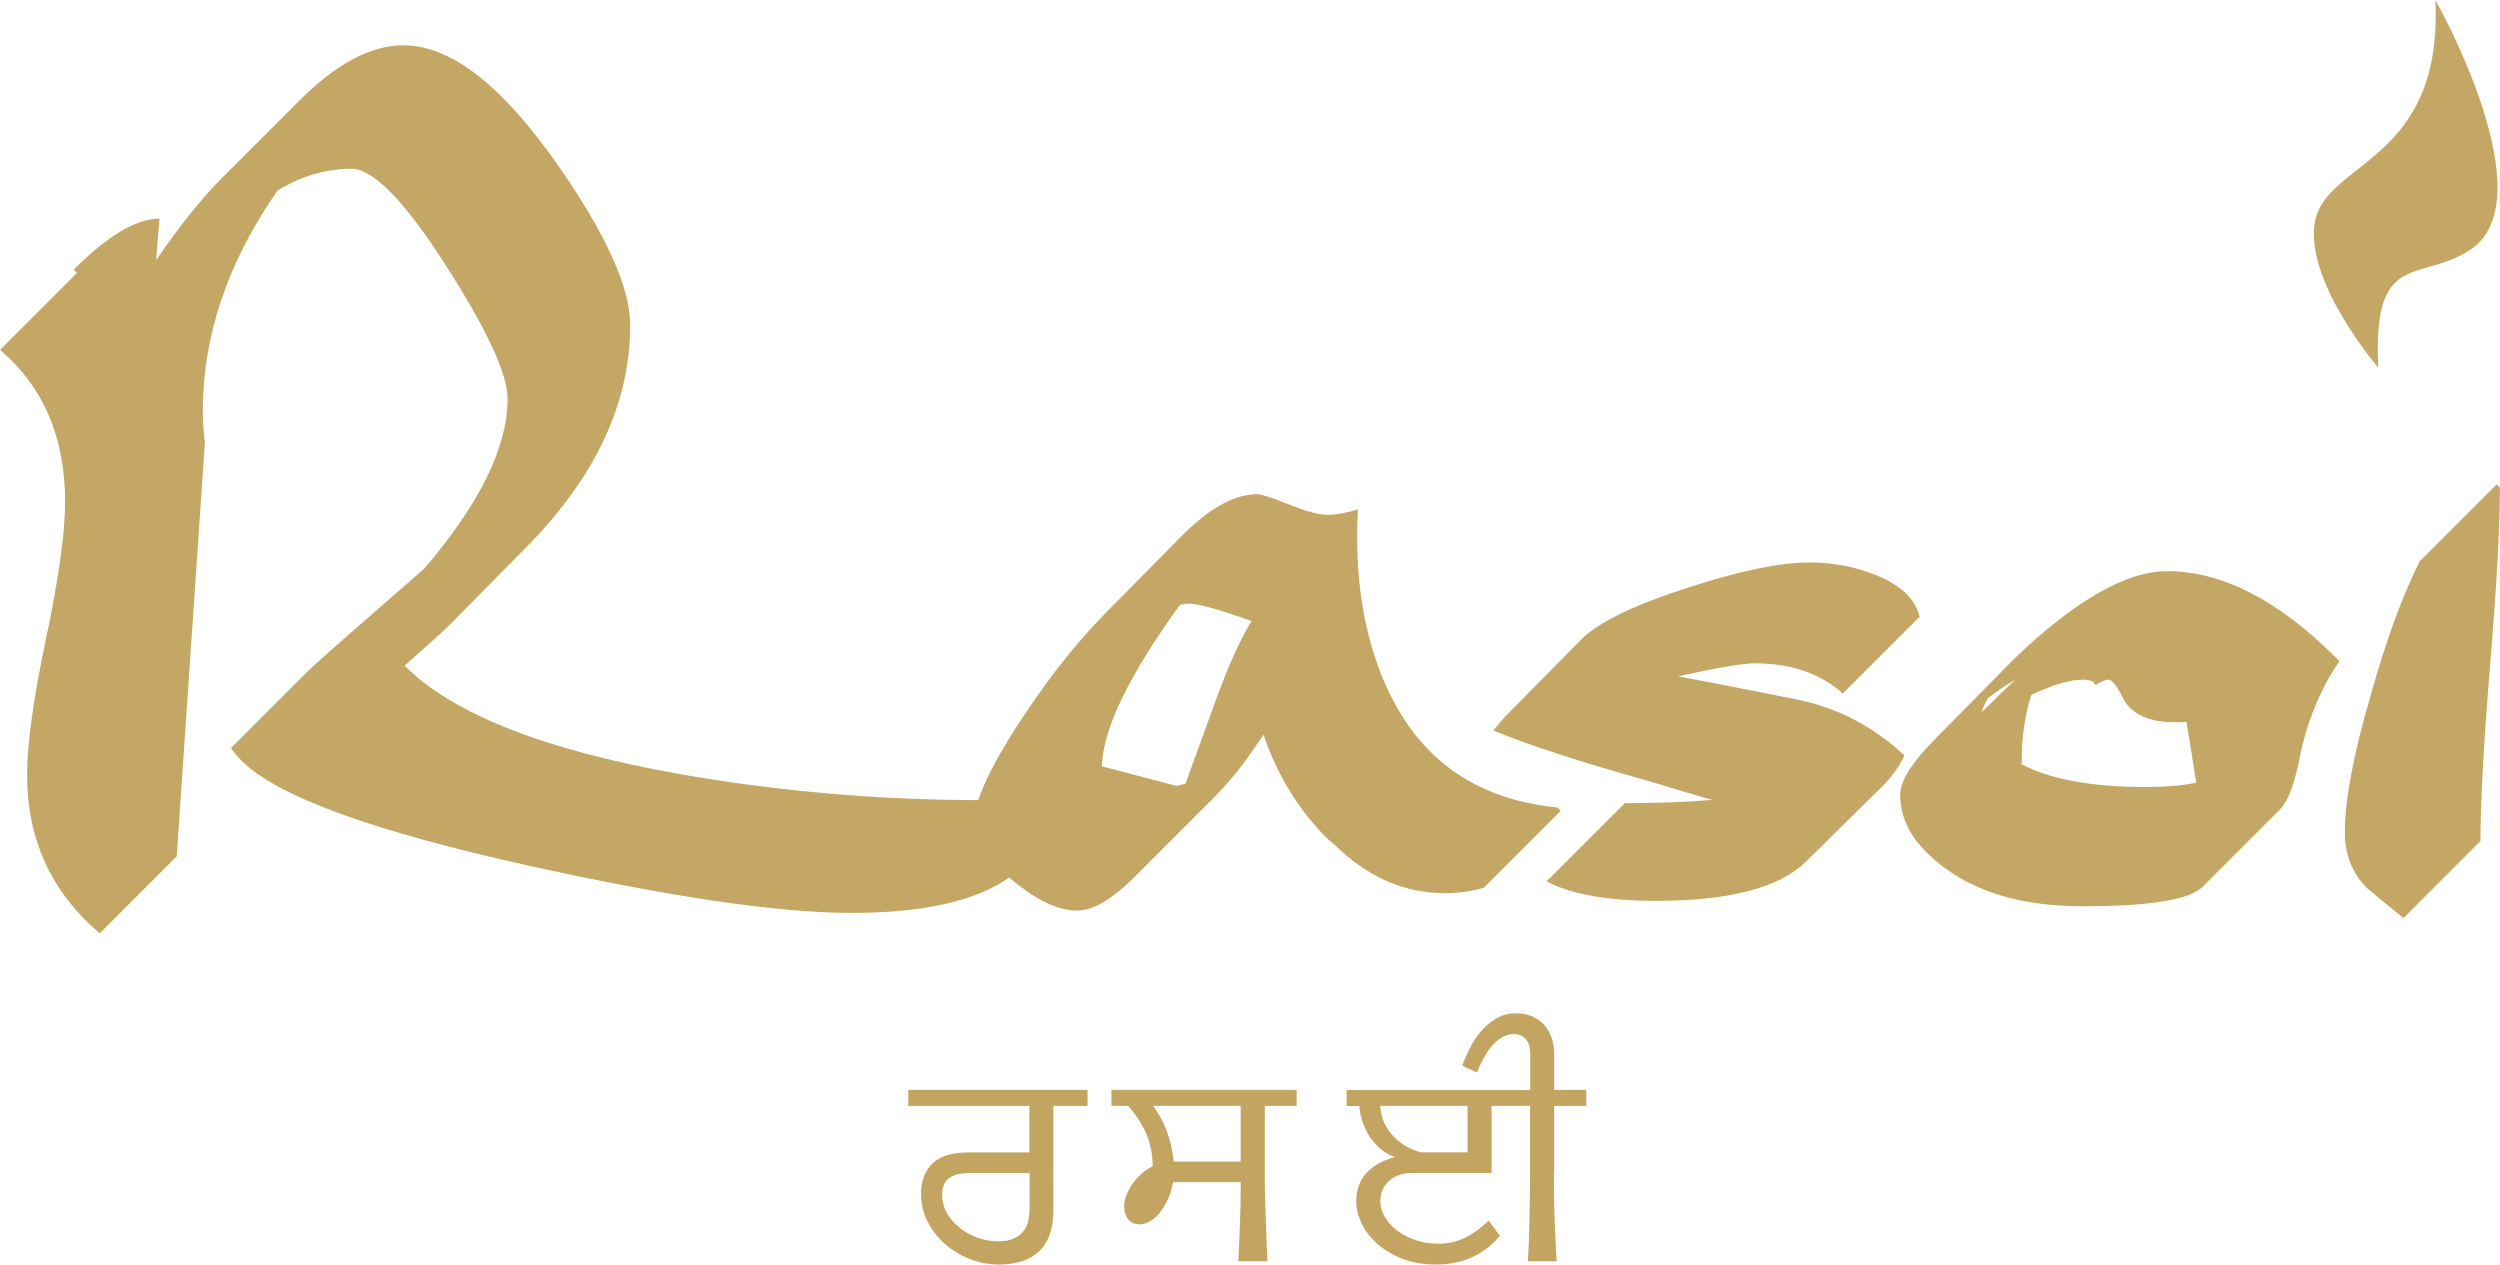
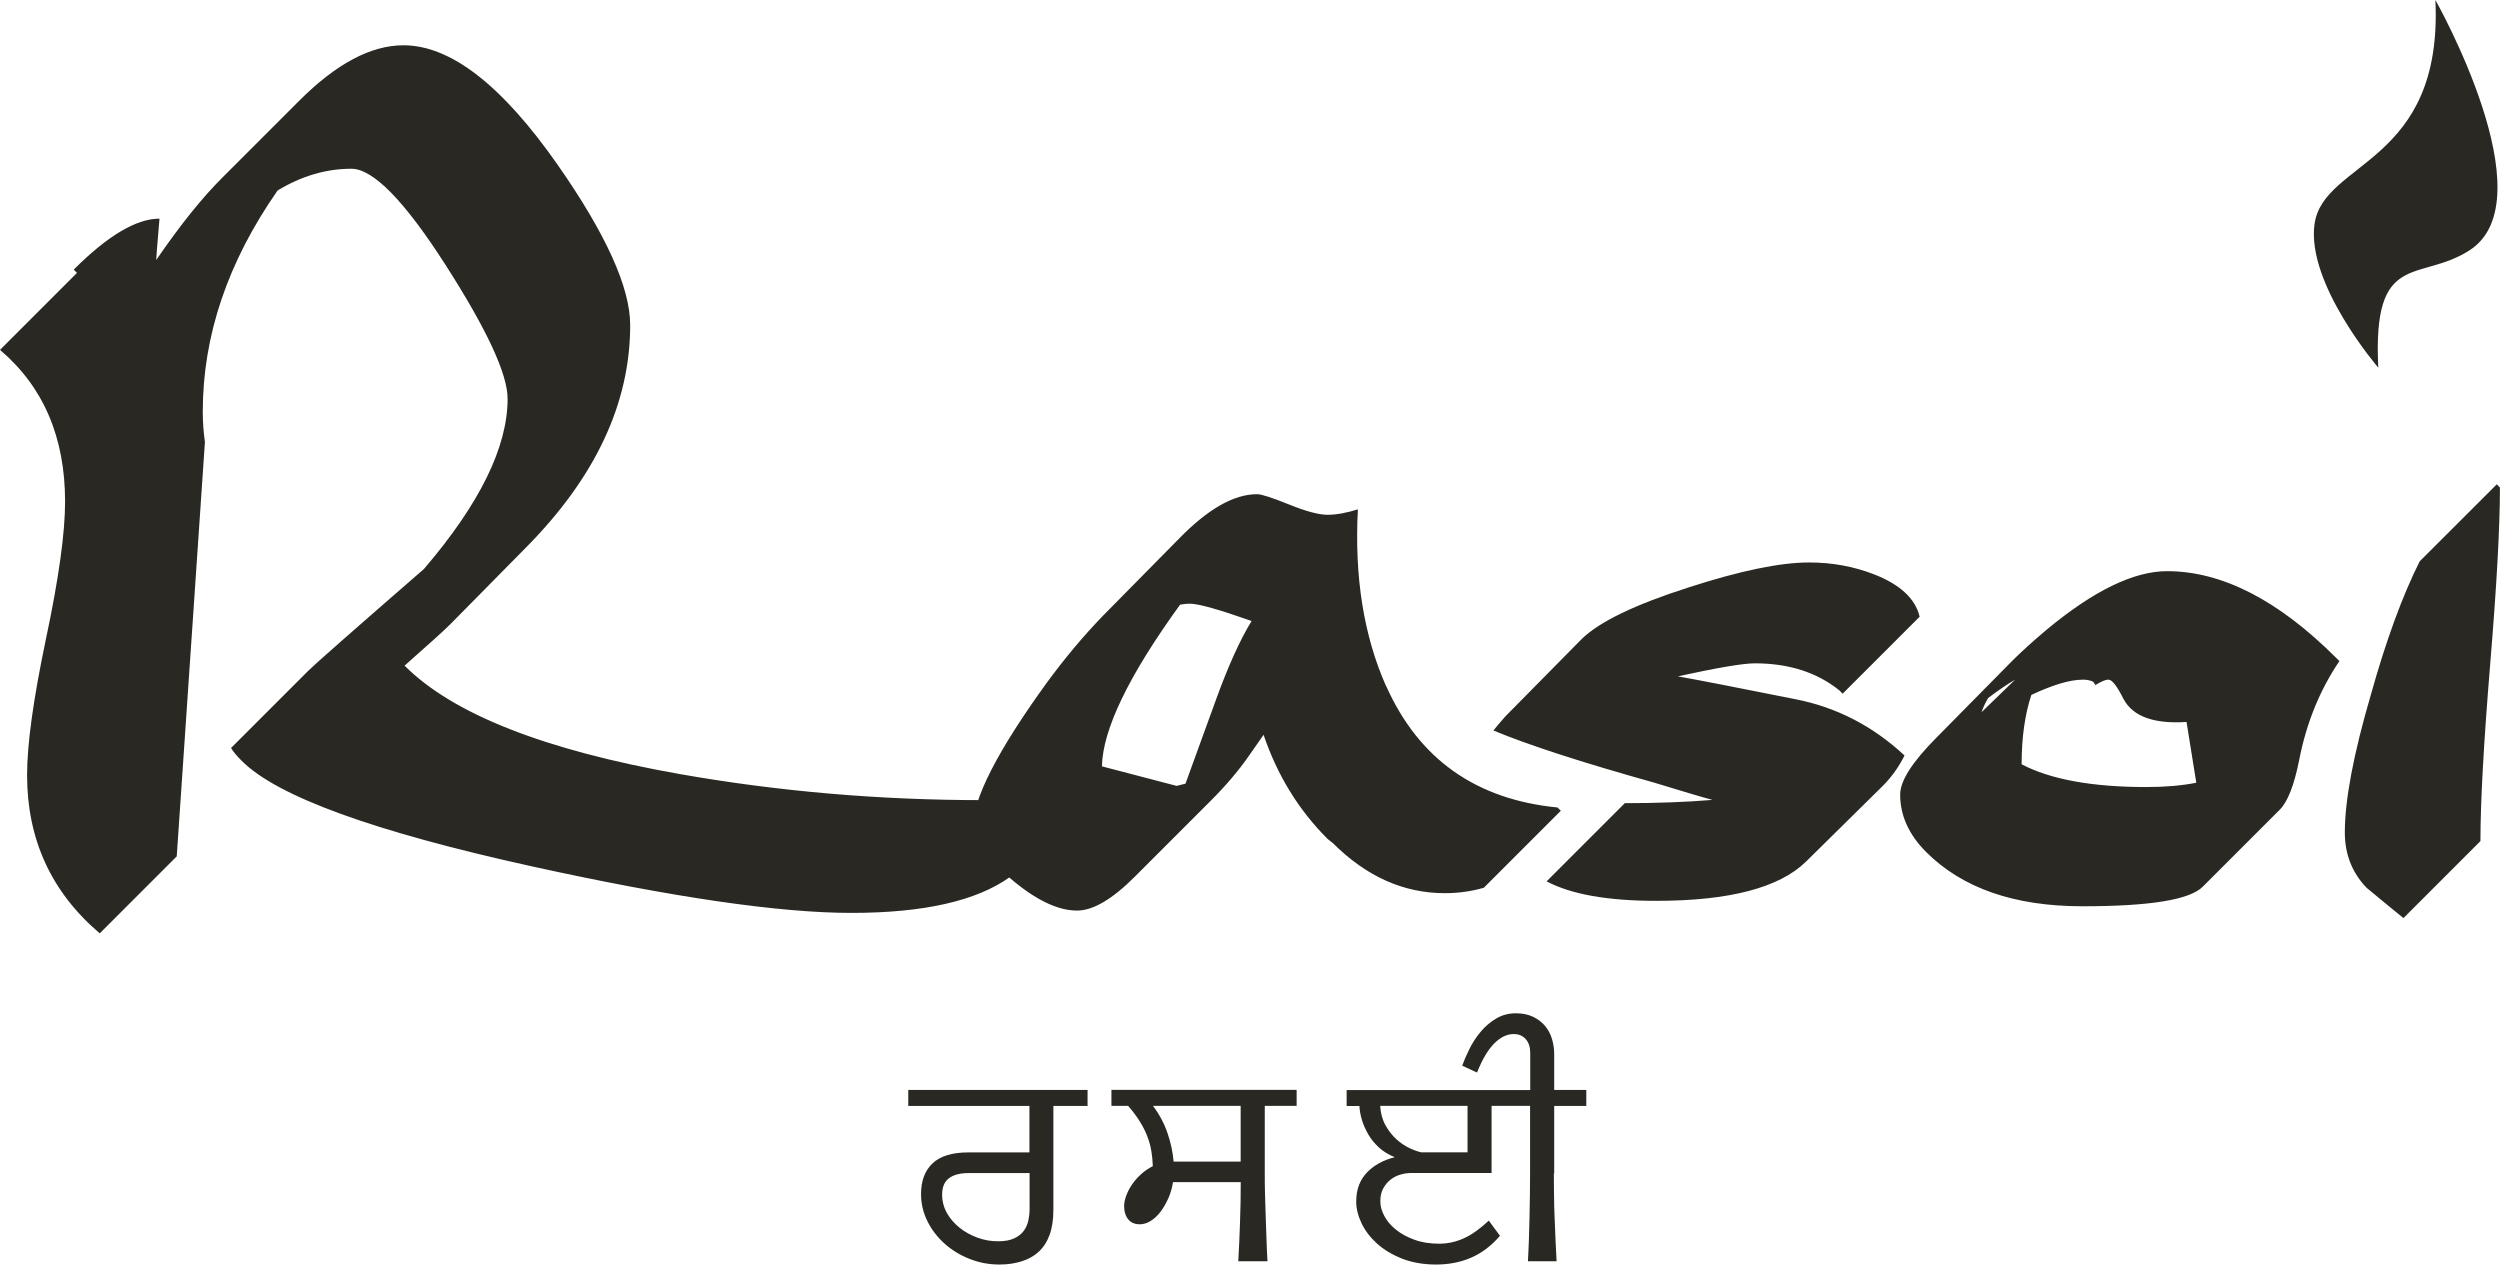
<svg xmlns="http://www.w3.org/2000/svg" id="Layer_2" data-name="Layer 2" viewBox="0 0 313.04 158.33">
  <defs>
    <style>
      .cls-1 {
-         fill: #c4a764;
+         fill: #2a2822;
      }

      .cls-2 {
-         fill: #c3a561;
+         fill: #2a2822;
      }
    </style>
  </defs>
  <g id="Layer_1-2" data-name="Layer 1">
    <g>
      <path class="cls-1" d="M297.8,46.04s-9.05-10.53-7.98-18.01c1.14-7.91,16.1-7.48,15.13-28.03,0,0,14.14,24.99,4.28,31.34-6.3,4.06-12.18-.11-11.43,14.7M312.63,60.65l-9.65,9.64c-2.17,4.34-4.21,9.91-6.11,16.7-2.17,7.42-3.26,13.17-3.26,17.25,0,2.71.9,5.03,2.72,6.92,1.63,1.36,3.17,2.62,4.62,3.8l9.64-9.64c0-4.89.41-12.27,1.22-22.14.82-9.86,1.22-17.24,1.22-22.13l-.4-.41ZM260.75,85.1c.54,0,1,.09,1.36.27l.27.41c.73-.45,1.27-.68,1.63-.68.45,0,1.09.82,1.9,2.45,1.18,2.17,3.8,3.12,7.88,2.85l1.22,7.61c-1.81.36-3.9.54-6.25.54-6.79,0-12-.95-15.62-2.85,0-3.35.41-6.25,1.22-8.69,2.72-1.27,4.84-1.9,6.38-1.9M248.94,87.41c1.18-.9,2.31-1.68,3.39-2.31l-4.21,4.08c.18-.55.45-1.13.82-1.77M292.53,82.38c-7.24-7.24-14.31-10.86-21.18-10.86-4.17,0-9.19,2.44-15.08,7.33-1.72,1.45-3.12,2.72-4.21,3.8l-9.51,9.64c-3.08,3.08-4.62,5.48-4.62,7.2,0,2.63,1.09,5.03,3.26,7.2,4.53,4.53,11.05,6.79,19.56,6.79s13.44-.82,15.07-2.45l9.64-9.64c1-1,1.81-3.08,2.44-6.25.9-4.62,2.58-8.74,5.03-12.36l-.41-.41ZM203.44,100.58l-9.78,9.78c3.08,1.63,7.65,2.44,13.72,2.44,9.14,0,15.39-1.63,18.74-4.89l9.64-9.51c1.09-1.09,1.99-2.35,2.72-3.8-3.99-3.71-8.56-6.06-13.72-7.06-7.25-1.45-12.13-2.4-14.67-2.85,4.98-1.09,8.19-1.63,9.64-1.63,4.25,0,7.79,1.13,10.59,3.39l.41.41,9.64-9.64c-.54-2.26-2.44-4.03-5.7-5.3-2.54-.99-5.25-1.49-8.15-1.49-3.62,0-8.64,1.04-15.07,3.12-6.79,2.17-11.27,4.35-13.45,6.52l-9.51,9.64c-.72.82-1.22,1.4-1.49,1.76,4.35,1.81,11.05,3.99,20.1,6.52,3.53,1.08,5.97,1.81,7.33,2.17-3.26.27-6.92.41-11,.41M147.35,98.41l-9.37-2.45c.09-4.62,3.35-11.36,9.78-20.24.45-.09.86-.13,1.22-.13,1.09,0,3.67.73,7.74,2.17-1.45,2.36-2.94,5.66-4.48,9.91-1.27,3.53-2.54,7.02-3.8,10.46l-1.09.27ZM173.56,85.92c-2.81-6.34-3.98-13.72-3.53-22.14-1.45.45-2.72.68-3.8.68s-2.7-.43-4.82-1.29c-2.13-.86-3.46-1.29-4-1.29-2.9,0-6.16,1.85-9.78,5.57l-9.51,9.64c-2.45,2.53-4.8,5.34-7.06,8.42-6.16,8.51-9.24,14.53-9.24,18.06,0,1.27.82,2.72,2.45,4.34,4.07,4.07,7.61,6.11,10.59,6.11,1.99,0,4.39-1.4,7.2-4.21l9.51-9.51c1.9-1.9,3.48-3.75,4.75-5.57l1.9-2.72c1.72,5.07,4.39,9.42,8.02,13.04l.68.54c4.17,4.16,8.83,6.25,13.99,6.25,1.72,0,3.35-.23,4.89-.68l9.64-9.64-.41-.41c-10.23-1-17.38-6.07-21.46-15.21M19.96,27.38c-2.9,0-6.47,2.13-10.73,6.38l.41.41L0,43.81c5.44,4.62,8.15,10.96,8.15,19.01,0,3.89-.79,9.6-2.38,17.11-1.58,7.52-2.38,13.22-2.38,17.11,0,8.06,3.03,14.67,9.1,19.83l9.64-9.64,3.53-51.88c-.18-1.27-.27-2.53-.27-3.8,0-9.51,3.12-18.74,9.37-27.7,2.99-1.81,6.07-2.72,9.24-2.72,2.72,0,6.66,4.03,11.82,12.09,5.16,8.06,7.74,13.63,7.74,16.7,0,6.06-3.49,13.17-10.47,21.32-8.96,7.79-13.8,12.05-14.52,12.78l-9.64,9.64c.27.45.72,1,1.36,1.63,4.44,4.44,16.52,8.83,36.26,13.18,17.66,3.89,31.01,5.84,40.06,5.84s15.66-1.5,19.83-4.48l9.64-9.64-.41-.41c-3.98.27-8.15.41-12.49.41-13.04,0-25.72-1.09-38.03-3.26-16.93-2.99-28.43-7.51-34.49-13.58,3.08-2.72,4.98-4.44,5.7-5.16l9.51-9.64c8.69-8.78,13.04-18.06,13.04-27.84,0-4.71-3.03-11.41-9.1-20.1-6.97-9.96-13.4-14.94-19.29-14.94-4.07,0-8.42,2.31-13.04,6.93l-9.64,9.64c-2.54,2.53-5.3,5.97-8.28,10.32,0-.27.14-1.99.41-5.16" />
      <g>
        <path class="cls-2" d="M131.9,138.47v13.01c0,1.24-.16,2.29-.48,3.16-.32.87-.78,1.57-1.38,2.12-.6.54-1.32.94-2.15,1.19-.83.26-1.75.39-2.74.39-1.33,0-2.59-.24-3.78-.72-1.19-.47-2.23-1.12-3.13-1.93s-1.61-1.75-2.13-2.81c-.52-1.06-.78-2.18-.78-3.36,0-1.66.48-2.95,1.45-3.86.97-.91,2.46-1.36,4.47-1.36h7.65v-5.82h-15.17v-2h22.45v2h-4.29ZM128.91,146.89h-7.65c-1.06,0-1.88.22-2.44.65-.57.43-.85,1.12-.85,2.04,0,.84.21,1.62.61,2.33.41.71.94,1.32,1.6,1.84.65.52,1.4.93,2.23,1.23.83.3,1.68.45,2.55.45s1.53-.13,2.04-.37c.52-.24.92-.56,1.2-.95.28-.39.47-.82.57-1.3.1-.48.15-.96.15-1.45v-4.49Z" />
        <path class="cls-2" d="M158.68,157.93h-3.63c.04-.71.08-1.48.12-2.31.03-.83.07-1.68.1-2.55.03-.86.05-1.73.07-2.59.01-.86.02-1.68.02-2.46h-8.48c-.11.71-.3,1.38-.58,2.01-.28.63-.6,1.19-.97,1.68-.36.49-.78.88-1.23,1.16-.45.29-.92.43-1.38.43-.62,0-1.1-.2-1.44-.61-.34-.41-.52-.97-.52-1.68,0-.4.09-.84.27-1.31.17-.48.42-.94.73-1.4.31-.46.69-.88,1.13-1.28.44-.4.93-.73,1.46-1-.02-.64-.08-1.27-.18-1.88-.1-.61-.27-1.22-.5-1.83-.23-.61-.54-1.23-.93-1.86-.39-.63-.88-1.29-1.48-1.98h-2.09v-2h23.19v2h-3.99v8.45c0,.8,0,1.67.03,2.61.02.95.05,1.91.09,2.9.03.99.06,1.95.1,2.89.03.94.07,1.81.12,2.61M146.97,145.45h8.38v-6.98h-10.98c.8,1.06,1.4,2.19,1.81,3.38.41,1.18.67,2.39.78,3.61" />
        <path class="cls-2" d="M194.57,146.92c0,.8,0,1.68.02,2.63,0,.95.03,1.92.07,2.89.03.98.07,1.94.12,2.88.04.94.09,1.81.13,2.61h-3.59c.04-.8.09-1.67.12-2.61.03-.94.06-1.91.08-2.9.02-.99.04-1.95.05-2.89.01-.94.02-1.81.02-2.61v-8.45h-4.82v8.41h-10.11c-.42,0-.86.07-1.31.2-.46.13-.86.34-1.23.63-.37.29-.67.65-.92,1.1-.24.44-.36.98-.36,1.6s.16,1.21.5,1.85c.33.63.82,1.2,1.45,1.71.63.51,1.4.93,2.31,1.26.91.34,1.95.5,3.13.5,1.06,0,2.09-.23,3.08-.68.99-.45,2.02-1.19,3.11-2.21l1.4,1.9c-1.06,1.24-2.26,2.15-3.59,2.73-1.33.58-2.79.87-4.39.87s-3.01-.25-4.26-.73c-1.24-.49-2.29-1.12-3.14-1.88-.85-.77-1.5-1.61-1.95-2.55-.44-.93-.67-1.84-.67-2.73,0-1.49.45-2.69,1.33-3.62.89-.93,2.05-1.57,3.5-1.93-.78-.31-1.44-.72-1.98-1.21-.54-.5-.99-1.04-1.33-1.63-.34-.59-.61-1.19-.8-1.81-.19-.62-.29-1.2-.32-1.76h-1.6v-2h22.99v-4.65c0-.71-.18-1.28-.55-1.71-.37-.43-.87-.65-1.52-.65-.84,0-1.66.39-2.44,1.18-.79.79-1.5,2-2.15,3.64l-1.86-.86c.22-.62.52-1.31.9-2.08.38-.77.84-1.48,1.4-2.15.55-.67,1.2-1.22,1.93-1.66.73-.44,1.56-.67,2.49-.67.84,0,1.57.15,2.18.45.61.3,1.11.69,1.5,1.16.39.48.67,1.02.85,1.63.18.61.27,1.22.27,1.84v4.52h4.02v2h-4.02v8.45ZM183.76,144.29v-5.82h-10.94c.06.95.29,1.77.68,2.46.39.69.84,1.26,1.36,1.73.52.47,1.06.83,1.63,1.1.57.27,1.06.44,1.48.53h5.79Z" />
      </g>
    </g>
  </g>
</svg>
